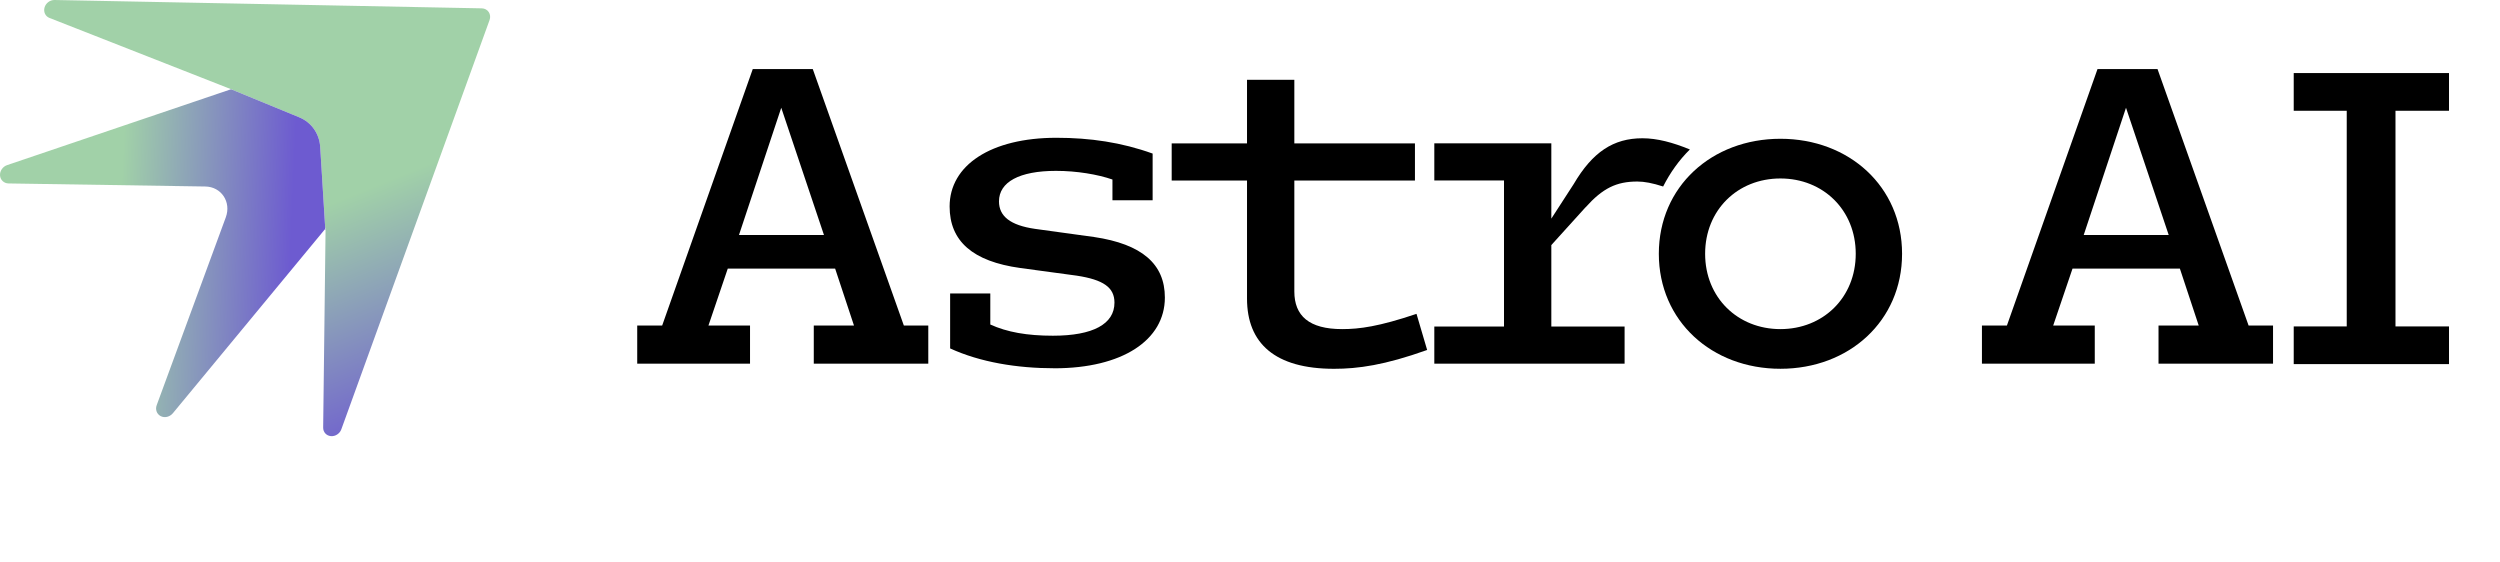
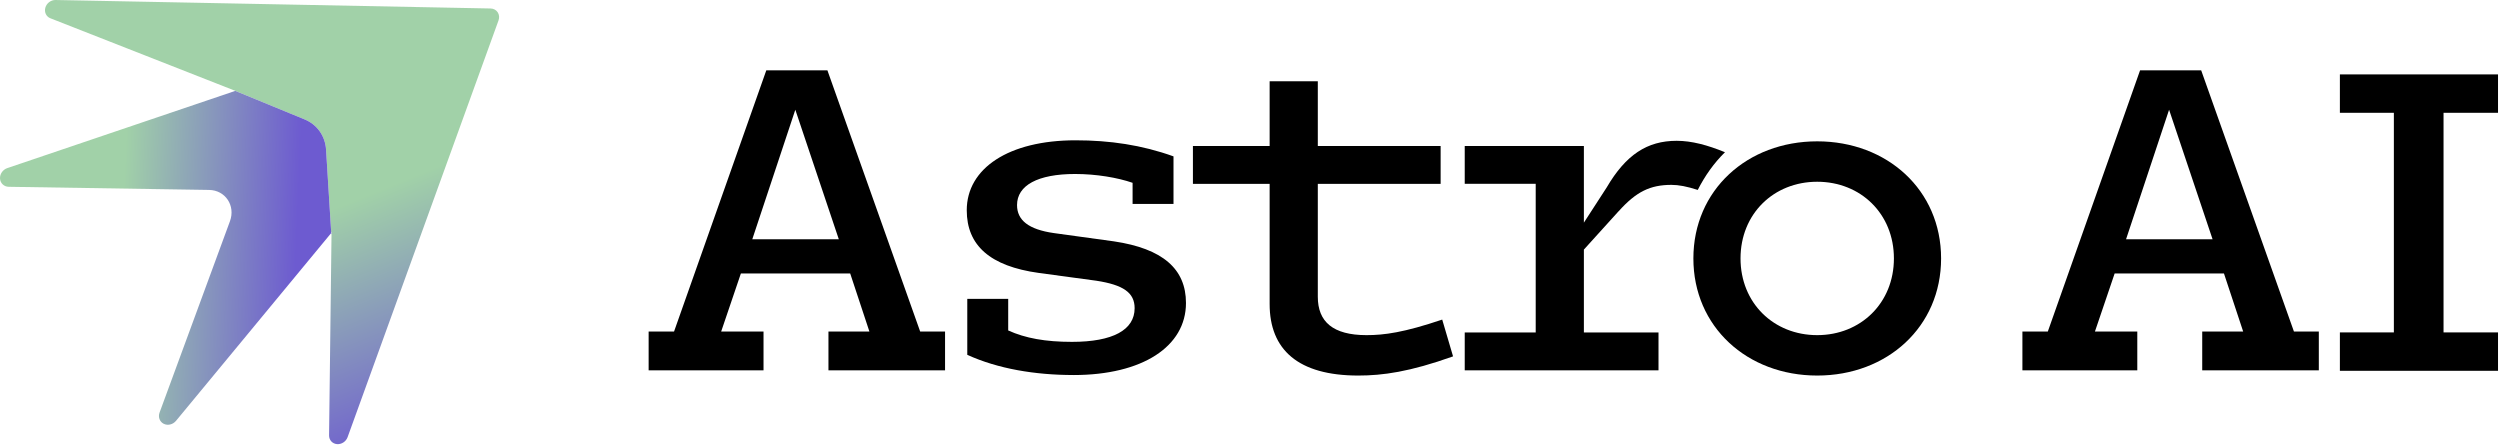
- <svg xmlns="http://www.w3.org/2000/svg" width="98" height="22" viewBox="0 0 98 22" fill="none">
-   <path d="M25.957 12.761L29.508 2.708H31.861L35.431 12.761H36.389V14.257H31.9V12.761H33.476L32.737 10.528H28.529L27.771 12.761H29.401V14.257H24.979V12.761H25.956H25.957ZM32.299 9.211L30.625 4.224L28.968 9.211H32.3H32.299Z" fill="black" />
-   <path d="M41.335 14.436C39.859 14.436 38.422 14.197 37.245 13.658V11.504H38.82V12.721C39.479 13.02 40.257 13.16 41.274 13.16C42.849 13.16 43.687 12.701 43.687 11.863C43.687 11.265 43.248 10.965 42.211 10.806L39.997 10.506C38.123 10.247 37.225 9.449 37.225 8.093C37.225 6.478 38.84 5.401 41.413 5.401C42.729 5.401 43.966 5.581 45.183 6.02V7.85H43.608V7.037C43.03 6.837 42.212 6.698 41.395 6.698C39.958 6.698 39.16 7.136 39.16 7.894C39.16 8.473 39.599 8.832 40.576 8.972L42.891 9.291C44.764 9.57 45.663 10.348 45.663 11.664C45.663 13.339 43.987 14.437 41.335 14.437V14.436Z" fill="black" />
-   <path d="M52.614 12.901C53.291 12.901 54.05 12.801 55.527 12.303L55.944 13.719C54.27 14.317 53.231 14.457 52.294 14.457C49.98 14.457 48.883 13.46 48.883 11.704V7.077H45.93V5.621H48.883V3.127H50.738V5.621H55.466V7.077H50.738V11.425C50.738 12.382 51.316 12.901 52.613 12.901H52.614Z" fill="black" />
-   <path d="M65.026 9.948C65.026 7.315 67.1 5.44 69.793 5.44C72.486 5.44 74.561 7.315 74.561 9.948C74.561 12.582 72.486 14.456 69.793 14.456C67.1 14.456 65.026 12.582 65.026 9.948ZM72.745 9.948C72.745 8.233 71.469 6.996 69.792 6.996C68.115 6.996 66.841 8.233 66.841 9.948C66.841 11.664 68.117 12.901 69.792 12.901C71.467 12.901 72.745 11.664 72.745 9.948Z" fill="black" />
-   <path d="M62.149 8.133C62.828 7.375 63.365 7.116 64.184 7.116C64.462 7.116 64.777 7.176 65.195 7.311C65.469 6.771 65.816 6.28 66.243 5.859C65.568 5.583 64.961 5.42 64.383 5.42C63.246 5.42 62.428 5.958 61.69 7.214L60.812 8.57V5.619H56.225V7.074H58.957V12.799H56.225V14.255H63.684V12.799H60.812V9.607L62.148 8.131L62.149 8.133Z" fill="black" />
-   <path d="M91.992 12.796V4.342H89.914V2.864H96.001V4.342H93.903V12.796H96.001V14.273H89.914V12.796H91.992Z" fill="black" />
-   <path d="M78.671 12.761L82.222 2.708H84.575L88.145 12.761H89.103V14.257H84.614V12.761H86.19L85.451 10.528H81.243L80.485 12.761H82.115V14.257H77.692V12.761H78.67H78.671ZM85.013 9.211L83.339 4.224L81.682 9.211H85.014H85.013Z" fill="black" />
-   <path d="M1.746 0.294C1.795 0.121 1.961 -0.003 2.138 6.94822e-05L18.885 0.327C18.998 0.329 19.098 0.382 19.158 0.472C19.218 0.562 19.23 0.677 19.191 0.785L13.38 16.829C13.318 17 13.144 17.113 12.968 17.096C12.792 17.079 12.665 16.938 12.668 16.761L12.763 8.925L12.749 8.941L12.551 5.757C12.519 5.235 12.206 4.795 11.73 4.599L9.162 3.542L9.167 3.54L1.939 0.703C1.778 0.64 1.697 0.467 1.746 0.294Z" fill="url(#paint0_linear_702_15021)" />
-   <path d="M0.001 6.88C-0.012 6.703 0.106 6.53 0.282 6.471L9.057 3.498L11.73 4.599C12.206 4.795 12.518 5.235 12.551 5.756L12.752 8.998L12.741 9.019L12.741 8.982L6.776 16.199C6.656 16.343 6.457 16.392 6.301 16.313C6.146 16.235 6.079 16.053 6.143 15.881L8.852 8.517C9.072 7.917 8.676 7.321 8.049 7.311L0.336 7.191C0.156 7.188 0.015 7.057 0.001 6.88Z" fill="url(#paint1_linear_702_15021)" />
+ <svg xmlns="http://www.w3.org/2000/svg" width="1137" height="202" viewBox="0 0 1137 202" fill="none">
+   <path d="M306.56 150.77L348.51 32H376.31L418.49 150.77H429.81V168.44H376.78V150.77H395.4L386.67 124.38H336.95L327.99 150.77H347.25V168.44H295V150.77H306.55H306.56ZM381.49 108.82L361.71 49.91L342.14 108.82H381.5H381.49Z" fill="black" />
+   <path d="M488.24 170.56C470.8 170.56 453.83 167.73 439.92 161.37V135.92H458.53V150.29C466.32 153.83 475.51 155.48 487.52 155.48C506.13 155.48 516.03 150.06 516.03 140.16C516.03 133.09 510.85 129.55 498.59 127.67L472.44 124.13C450.3 121.07 439.68 111.64 439.68 95.62C439.68 76.53 458.77 63.81 489.17 63.81C504.71 63.81 519.33 65.94 533.71 71.12V92.75H515.1V83.14C508.27 80.78 498.6 79.13 488.95 79.13C471.97 79.13 462.55 84.31 462.55 93.27C462.55 100.11 467.73 104.35 479.28 106L506.62 109.77C528.76 113.07 539.38 122.26 539.38 137.81C539.38 157.6 519.58 170.57 488.24 170.57V170.56Z" fill="black" />
+   <path d="M621.51 152.42C629.51 152.42 638.47 151.24 655.92 145.35L660.85 162.08C641.07 169.15 628.8 170.8 617.73 170.8C590.39 170.8 577.43 159.02 577.43 138.28V83.61H542.54V66.41H577.43V36.95H599.34V66.41H655.2V83.61H599.34V134.98C599.34 146.29 606.17 152.42 621.5 152.42H621.51Z" fill="black" />
+   <path d="M770.15 117.54C770.15 86.43 794.65 64.28 826.47 64.28C858.29 64.28 882.81 86.43 882.81 117.54C882.81 148.65 858.29 170.8 826.47 170.8C794.65 170.8 770.15 148.65 770.15 117.54ZM861.35 117.54C861.35 97.27 846.27 82.66 826.46 82.66C806.65 82.66 791.59 97.27 791.59 117.54C791.59 137.81 806.67 152.42 826.46 152.42C846.25 152.42 861.35 137.81 861.35 117.54Z" fill="black" />
+   <path d="M736.15 96.09C744.17 87.14 750.52 84.08 760.19 84.08C763.48 84.08 767.2 84.79 772.14 86.38C775.37 80 779.47 74.2 784.52 69.23C776.54 65.97 769.37 64.04 762.54 64.04C749.11 64.04 739.44 70.4 730.73 85.24L720.35 101.26V66.39H666.16V83.58H698.44V151.22H666.16V168.42H754.29V151.22H720.35V113.51L736.14 96.07L736.15 96.09Z" fill="black" />
+   <path d="M1088.73 151.18V51.3H1064.18V33.84H1136.1V51.3H1111.32V151.18H1136.1V168.64H1064.18V151.18H1088.73Z" fill="black" />
+   <path d="M931.35 150.77L973.3 32H1001.1L1043.28 150.77H1054.6V168.44H1001.57V150.77H1020.19L1011.46 124.38H961.74L952.78 150.77H972.04V168.44H919.79V150.77H931.34H931.35ZM1006.28 108.82L986.5 49.91L966.93 108.82H1006.29H1006.28Z" fill="black" />
+   <path d="M20.627 3.473C21.209 1.426 23.166 -0.04 25.264 0.001L223.119 3.858C224.45 3.884 225.64 4.518 226.347 5.577C227.053 6.636 227.195 8.002 226.732 9.278L158.08 198.833C157.349 200.85 155.295 202.18 153.216 201.98C151.137 201.78 149.638 200.111 149.663 198.027L150.787 105.442L150.623 105.639L148.286 68.012C147.903 61.854 144.21 56.645 138.589 54.332L108.251 41.844L108.305 41.826L22.906 8.307C21.008 7.562 20.046 5.522 20.627 3.473Z" fill="url(#paint0_linear_317_5)" />
+   <path d="M0.012 81.281C-0.147 79.188 1.25 77.152 3.328 76.448L107.009 41.332L138.589 54.332C144.21 56.645 147.902 61.853 148.285 68.01L150.666 106.313L150.525 106.561L150.53 106.116L80.053 191.386C78.643 193.091 76.285 193.66 74.45 192.737C72.615 191.813 71.825 189.663 72.574 187.626L104.579 100.622C107.186 93.535 102.503 86.498 95.101 86.382L3.975 84.955C1.842 84.922 0.172 83.373 0.012 81.281Z" fill="url(#paint1_linear_317_5)" />
  <defs>
-     <linearGradient id="paint0_linear_702_15021" x1="11.874" y1="18.805" x2="8.254" y2="9.896" gradientUnits="userSpaceOnUse">
+     <linearGradient id="paint0_linear_317_5" x1="140.287" y1="222.172" x2="97.513" y2="116.921" gradientUnits="userSpaceOnUse">
      <stop stop-color="#6D5BD0" />
      <stop offset="1" stop-color="#A1D1A8" />
    </linearGradient>
-     <linearGradient id="paint1_linear_702_15021" x1="11.412" y1="9.445" x2="4.678" y2="9.15" gradientUnits="userSpaceOnUse">
+     <linearGradient id="paint1_linear_317_5" x1="134.829" y1="111.588" x2="55.269" y2="108.108" gradientUnits="userSpaceOnUse">
      <stop stop-color="#6D5BD0" />
      <stop offset="1" stop-color="#A1D1A8" />
    </linearGradient>
  </defs>
</svg>
